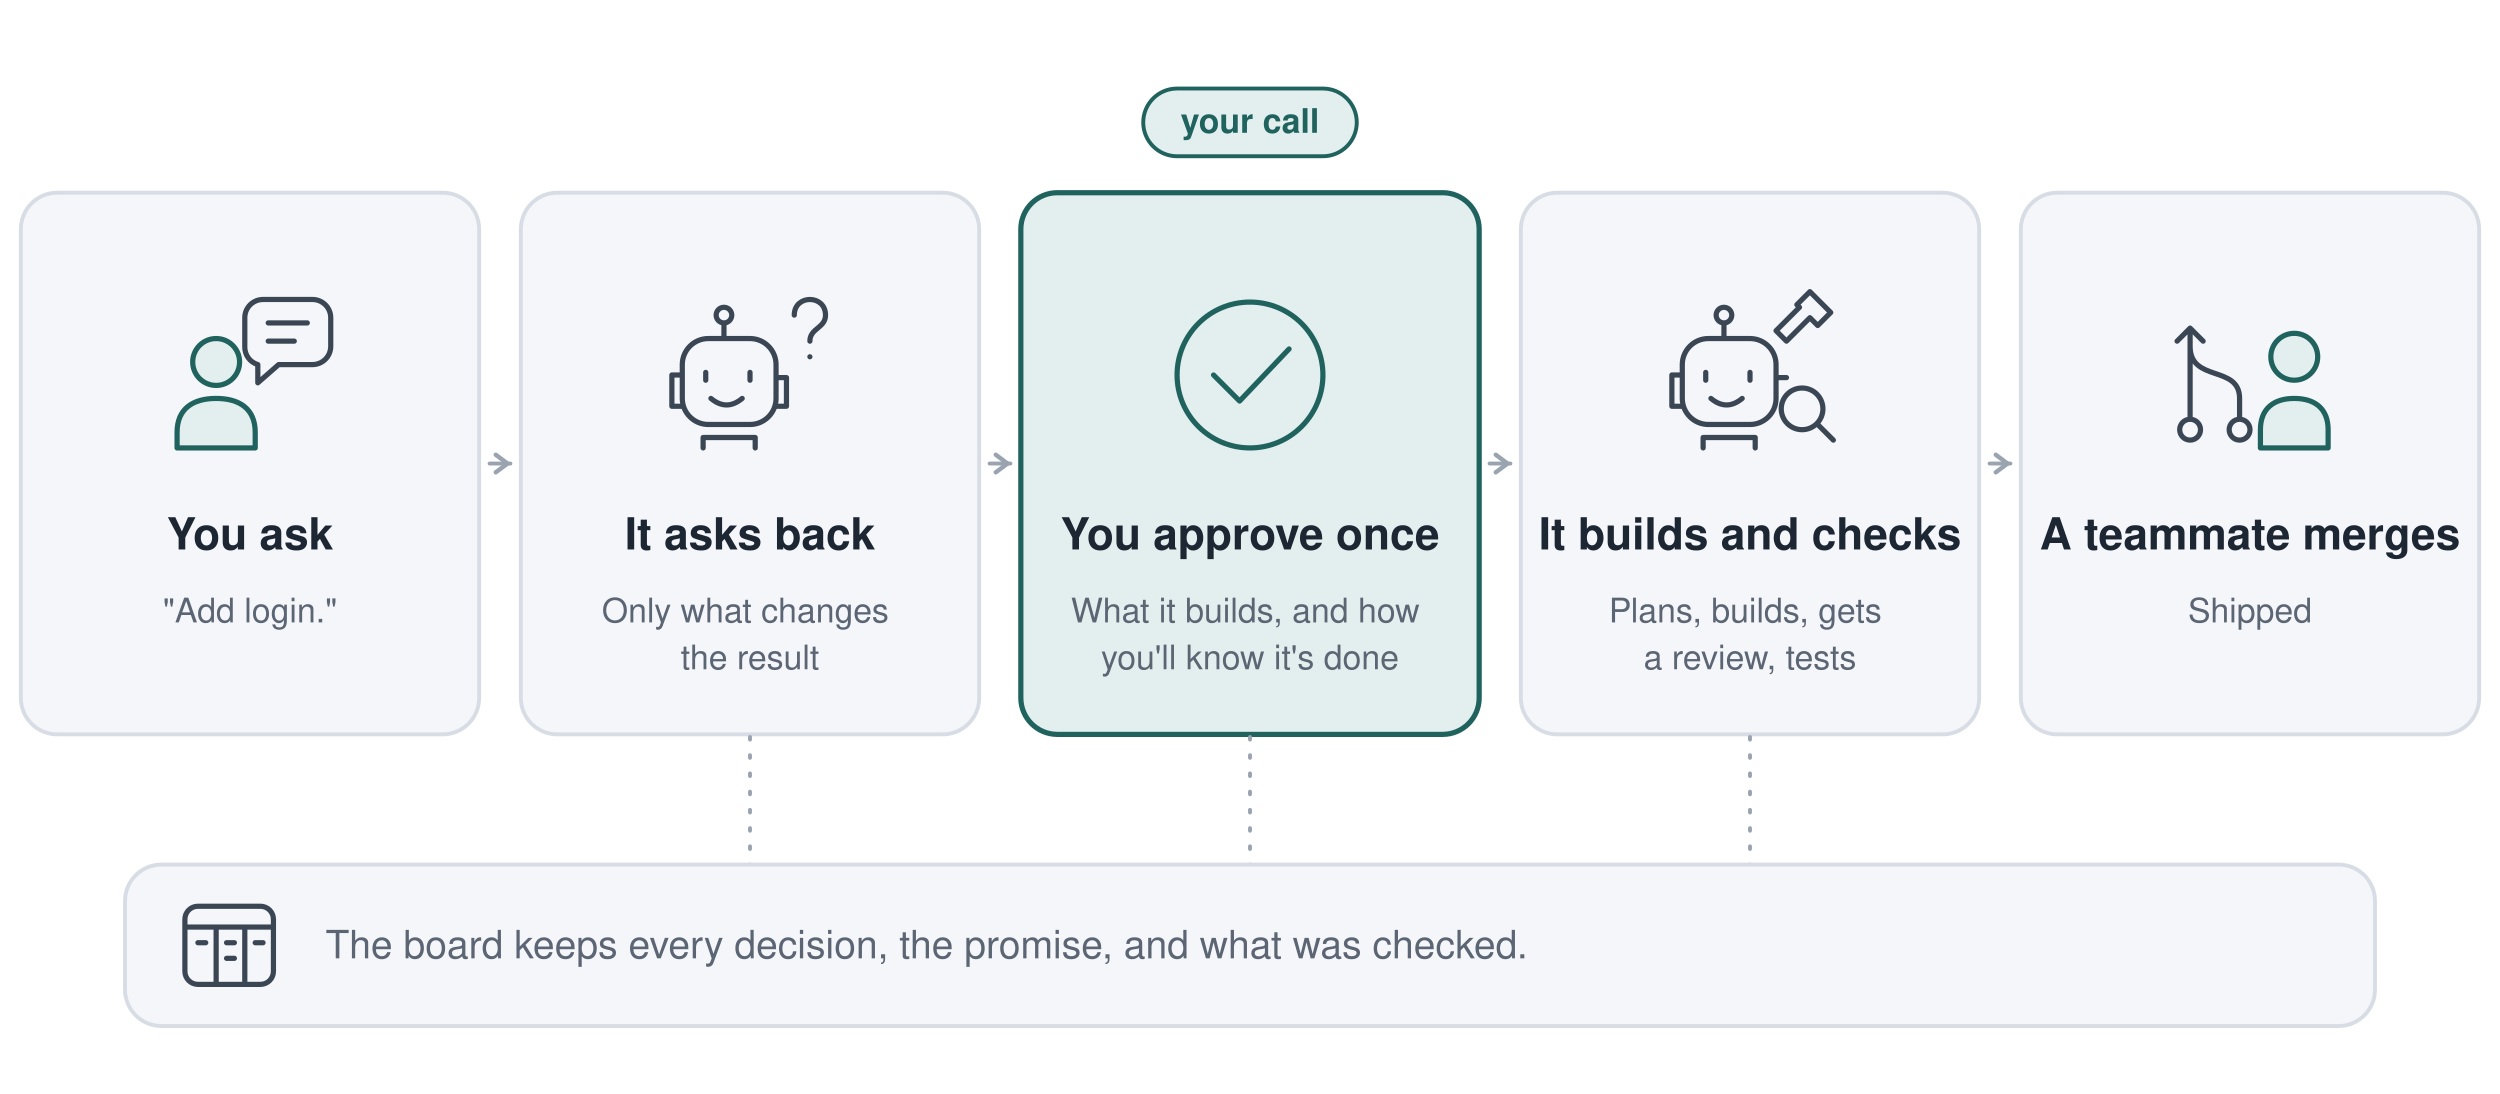
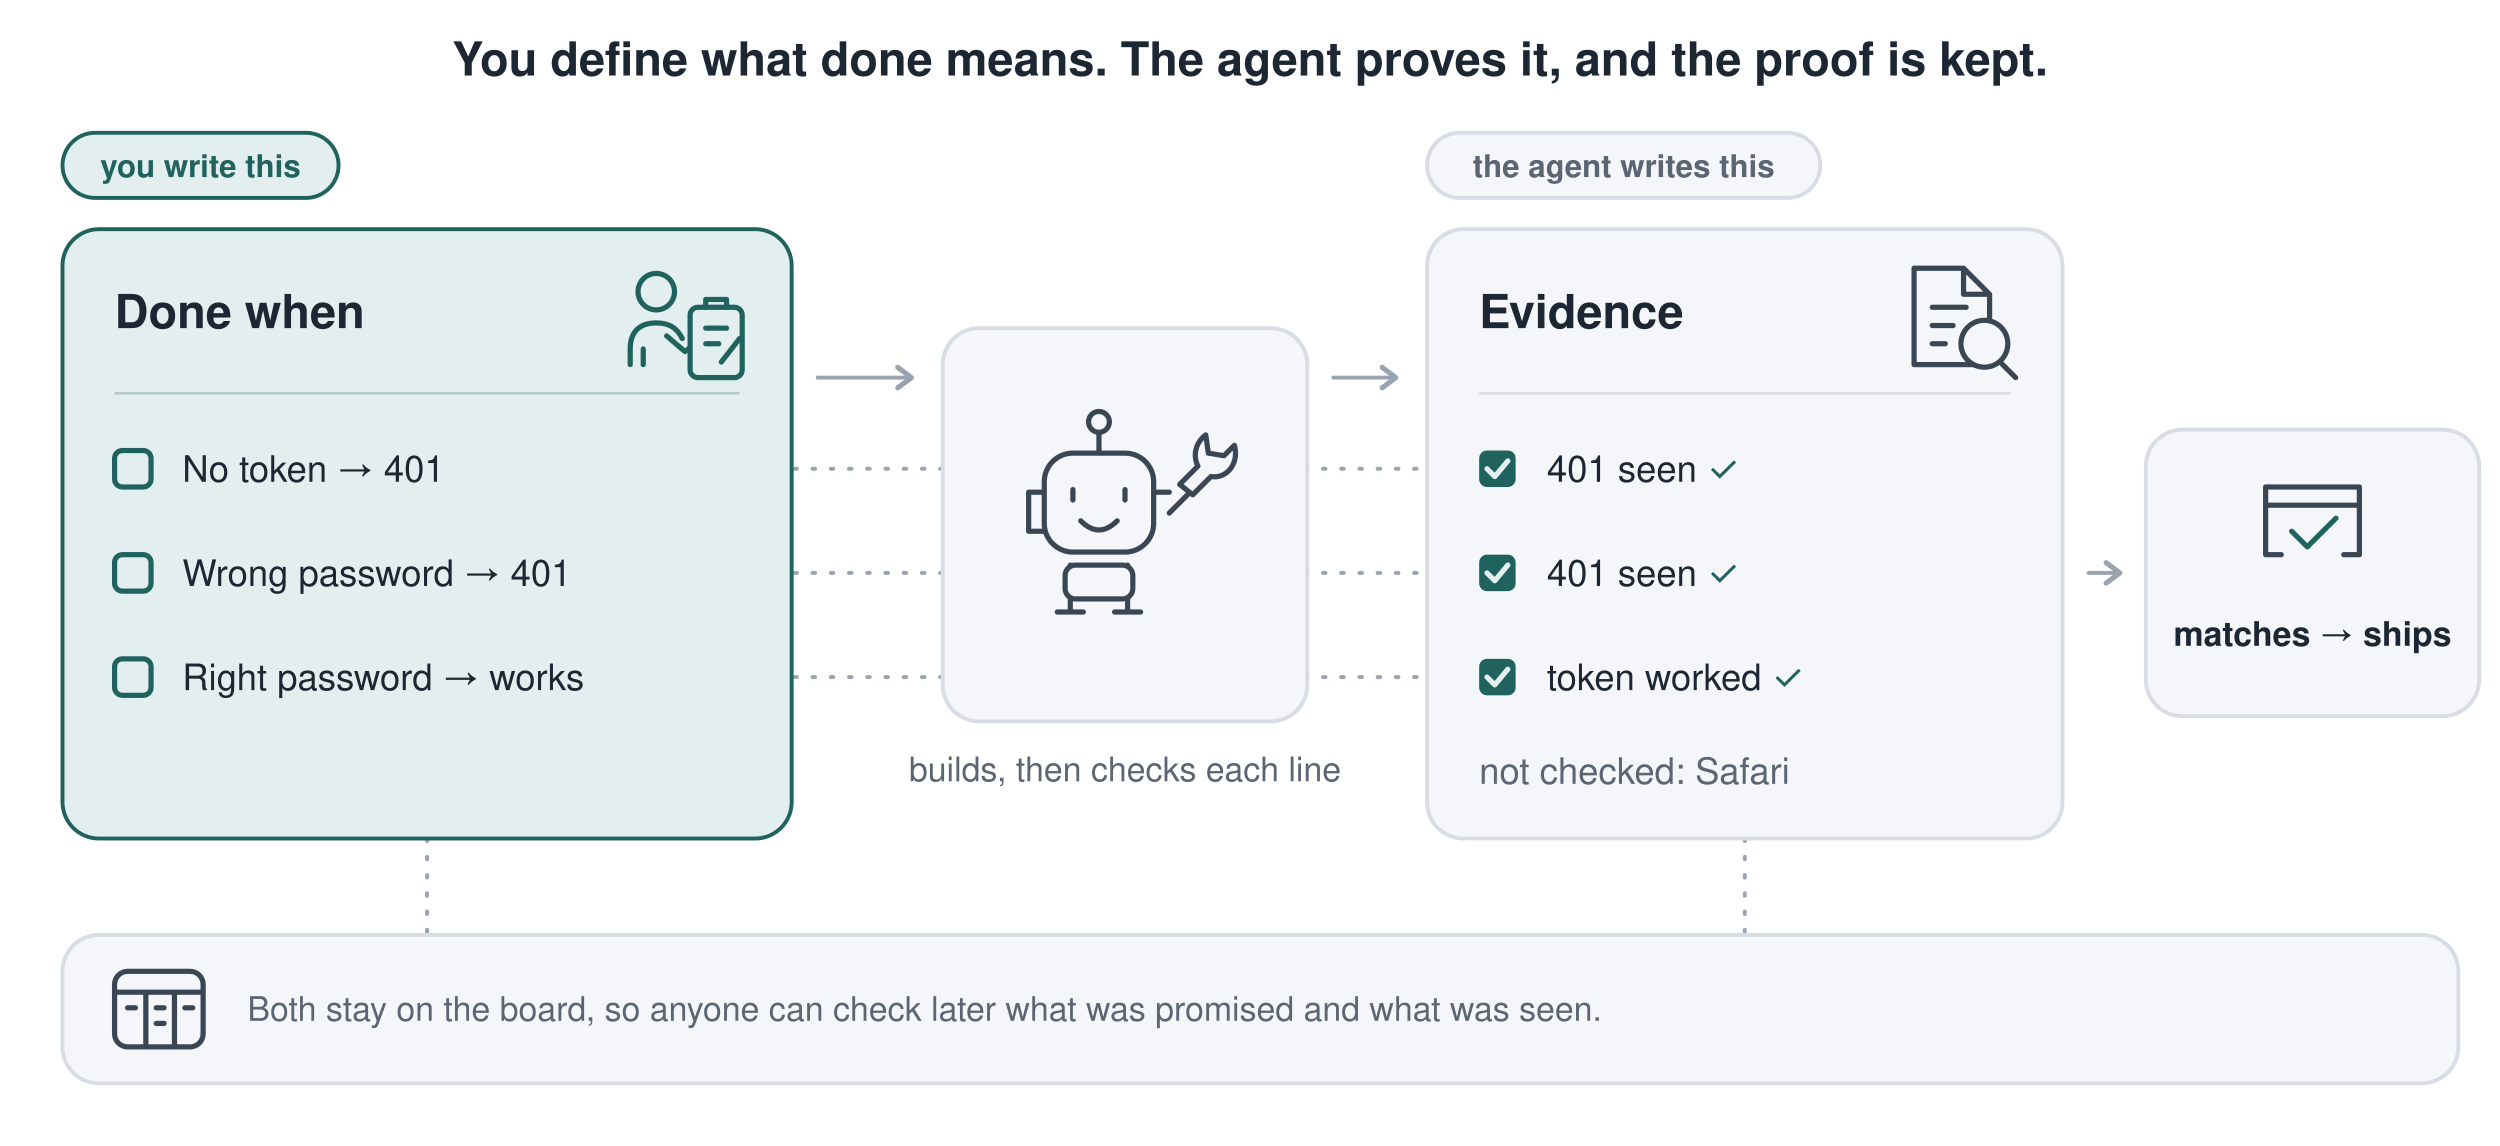
- <svg xmlns="http://www.w3.org/2000/svg" width="960" height="420" viewBox="0 0 960 420" role="img" aria-labelledby="title">
+ <svg xmlns="http://www.w3.org/2000/svg" width="960" height="440" viewBox="0 0 960 440" role="img" aria-labelledby="title">
  <defs>
-     <marker id="arrow" viewBox="0 0 8 8" refX="7" refY="4" markerWidth="6" markerHeight="6" orient="auto">
+     <marker id="arrow" viewBox="0 0 8 8" refX="6" refY="4" markerWidth="7" markerHeight="7" orient="auto">
      <path d="M2 1 L6 4 L2 7" fill="none" stroke="#9aa3b0" stroke-width="1.5" stroke-linecap="round" stroke-linejoin="round" />
    </marker>
  </defs>
-   <g font-family="-apple-system, Segoe UI, Helvetica, Arial, sans-serif" text-anchor="middle">
-     <g fill="#f4f6f9" stroke="#d8dde5" stroke-width="1.5">
-       <rect x="8" y="74" width="176" height="208" rx="14" />
-       <rect x="200" y="74" width="176" height="208" rx="14" />
-       <rect x="584" y="74" width="176" height="208" rx="14" />
-       <rect x="776" y="74" width="176" height="208" rx="14" />
+   <g font-family="-apple-system, Segoe UI, Helvetica, Arial, sans-serif">
+     <text x="480" y="29" text-anchor="middle" fill="#1d2733" font-size="18" font-weight="600">You define what done means. The agent proves it, and the proof is kept.</text>
+     <g fill="none" stroke="#9aa3b0" stroke-width="1.5" stroke-dasharray="1 6" stroke-linecap="round">
+       <path d="M284 180 H568" />
+       <path d="M284 220 H568" />
+       <path d="M284 260 H568" />
+       <path d="M164 322 V359" />
+       <path d="M670 322 V359" />
    </g>
-     <rect x="392" y="74" width="176" height="208" rx="14" fill="#e3efee" stroke="#1f625e" stroke-width="2" />
-     <rect x="439" y="34" width="82" height="26" rx="13" fill="#e3efee" stroke="#1f625e" stroke-width="1.5" />
-     <text x="480" y="51" fill="#1f625e" font-size="13" font-weight="600">your call</text>
+     <rect x="24" y="88" width="280" height="234" rx="14" fill="#e3efee" stroke="#1f625e" stroke-width="1.5" />
+     <rect x="24" y="51" width="106" height="25" rx="12.5" fill="#e3efee" stroke="#1f625e" stroke-width="1.5" />
+     <text x="77" y="68" text-anchor="middle" fill="#1f625e" font-size="12" font-weight="600">you write this</text>
+     <text x="44" y="126" fill="#1d2733" font-size="18" font-weight="600">Done when</text>
+     <g transform="translate(242 103)" fill="none" stroke="#1f625e" stroke-width="2" stroke-linecap="round" stroke-linejoin="round">
+       <circle cx="10" cy="9" r="7" />
+       <path d="M0 37 V31 C0 24 4 21 10 21 C15 21 18 23 20 27 M5 37 V31 M14 26 L21 32 L29 26" />
+       <rect x="23" y="15" width="20" height="27" rx="3" fill="#e3efee" />
+       <path d="M29 15 V12 H37 V15 M29 23 H37 M29 29 H34 M35 36 L42 27" />
+     </g>
+     <path d="M44 151 H284" fill="none" stroke="#1f625e" stroke-width="1" stroke-opacity="0.25" />
+     <g fill="none" stroke="#1f625e" stroke-width="2">
+       <rect x="44" y="173" width="14" height="14" rx="3" />
+       <rect x="44" y="213" width="14" height="14" rx="3" />
+       <rect x="44" y="253" width="14" height="14" rx="3" />
+     </g>
+     <g fill="#1d2733" font-size="14">
+       <text x="70" y="185">No token → 401</text>
+       <text x="70" y="225">Wrong password → 401</text>
+       <text x="70" y="265">Right password → works</text>
+     </g>
+     <rect x="362" y="126" width="140" height="151" rx="14" fill="#f4f6f9" stroke="#d8dde5" stroke-width="1.5" />
+     <g transform="translate(392 151)" fill="none" stroke="#3b4654" stroke-width="2" stroke-linecap="round" stroke-linejoin="round">
+       <path d="M30 23 V15 M9 38 H3 V53 H9 M51 38 H57 M19 66 V84 M41 66 V84 M14 84 H24 M36 84 H46" />
+       <circle cx="30" cy="11" r="4" fill="#f4f6f9" />
+       <rect x="9" y="23" width="42" height="38" rx="11" fill="#f4f6f9" />
+       <path d="M20 37 V41 M40 37 V41 M23 49 Q30 56 37 49" />
+       <rect x="17" y="66" width="26" height="13" rx="4" fill="#f4f6f9" />
+       <path d="M57 46 L64 39 M61 35 L68 28 C66 24 67 19 71 16 L72 23 L78 24 L82 20 C84 27 79 33 73 32 L66 39 Z" fill="#f4f6f9" />
+     </g>
+     <text x="432" y="300" text-anchor="middle" fill="#5b6573" font-size="13">
+       <tspan x="432">builds, then checks each line</tspan>
+     </text>
    <g fill="none" stroke="#9aa3b0" stroke-width="1.5" stroke-linecap="round" marker-end="url(#arrow)">
-       <path d="M188 178 H196" />
-       <path d="M380 178 H388" />
-       <path d="M572 178 H580" />
-       <path d="M764 178 H772" />
+       <path d="M314 145 H350" />
+       <path d="M512 145 H536" />
+       <path d="M802 220 H814" />
    </g>
-     <g transform="translate(64 112)" stroke-width="2" stroke-linecap="round" stroke-linejoin="round">
-       <g fill="#e3efee" stroke="#1f625e">
-         <circle cx="19" cy="27" r="9" />
-         <path d="M4 60 V54 C4 45 10 41 19 41 C28 41 34 45 34 54 V60 Z" />
-       </g>
-       <path d="M37 3 H56 A7 7 0 0 1 63 10 V21 A7 7 0 0 1 56 28 H43 L35 35 V28 A7 7 0 0 1 30 21 V10 A7 7 0 0 1 37 3 Z" fill="#f4f6f9" stroke="#3b4654" />
-       <path d="M39 12 H54 M39 19 H49" fill="none" stroke="#3b4654" />
+     <rect x="548" y="88" width="244" height="234" rx="14" fill="#f4f6f9" stroke="#d8dde5" stroke-width="1.5" />
+     <rect x="548" y="51" width="151" height="25" rx="12.5" fill="#f4f6f9" stroke="#d8dde5" stroke-width="1.5" />
+     <text x="623.5" y="68" text-anchor="middle" fill="#5b6573" font-size="12" font-weight="600">the agent writes this</text>
+     <text x="568" y="126" fill="#1d2733" font-size="18" font-weight="600">Evidence</text>
+     <g transform="translate(731 102)" fill="none" stroke="#3b4654" stroke-width="2" stroke-linecap="round" stroke-linejoin="round">
+       <path d="M4 1 H23 L33 11 V38 H4 Z M23 1 V11 H33 M11 16 H24 M11 23 H19 M11 30 H16" />
+       <circle cx="31" cy="30" r="9" fill="#f4f6f9" />
+       <path d="M37 37 L43 43" />
    </g>
-     <g transform="translate(256 112)" fill="none" stroke="#3b4654" stroke-width="2" stroke-linecap="round" stroke-linejoin="round">
-       <path d="M22 18 V12 M6 32 H2 V44 H6 M42 33 H46 V44 H42" />
-       <circle cx="22" cy="9" r="3" fill="#f4f6f9" />
-       <rect x="6" y="18" width="36" height="33" rx="10" fill="#f4f6f9" />
-       <path d="M15 31 V34 M32 31 V34 M17 41 Q23 46 29 41 M14 60 V56 H34 V60" />
-       <path d="M49 9 C49 1 61 1 61 9 C61 14 55 14 55 19" />
-       <circle cx="55" cy="25" r="1" fill="#3b4654" stroke="none" />
+     <path d="M568 151 H772" fill="none" stroke="#d8dde5" stroke-width="1" />
+     <g fill="#1f625e">
+       <rect x="568" y="173" width="14" height="14" rx="3" />
+       <rect x="568" y="213" width="14" height="14" rx="3" />
+       <rect x="568" y="253" width="14" height="14" rx="3" />
    </g>
-     <g transform="translate(448 112)" fill="none" stroke="#1f625e" stroke-width="2" stroke-linecap="round" stroke-linejoin="round">
-       <circle cx="32" cy="32" r="28" fill="#e3efee" />
-       <path d="M18 32 L28 42 L47 22" />
+     <g fill="none" stroke="#e3efee" stroke-width="2" stroke-linecap="round" stroke-linejoin="round">
+       <path d="M571 180 L574 183 L579 177" />
+       <path d="M571 220 L574 223 L579 217" />
+       <path d="M571 260 L574 263 L579 257" />
    </g>
-     <g transform="translate(640 112)" fill="none" stroke="#3b4654" stroke-width="2" stroke-linecap="round" stroke-linejoin="round">
-       <path d="M22 18 V12 M6 32 H2 V44 H6 M42 33 H46 M14 60 V56 H34 V60" />
-       <circle cx="22" cy="9" r="3" fill="#f4f6f9" />
-       <rect x="6" y="18" width="36" height="33" rx="10" fill="#f4f6f9" />
-       <path d="M15 31 V34 M32 31 V34 M17 41 Q23 46 29 41" />
-       <path d="M50 5 L55 0 L63 8 L58 13 L55 10 L46 19 L42 15 L51 6 Z" fill="#f4f6f9" />
-       <circle cx="52" cy="45" r="8" fill="#f4f6f9" />
-       <path d="M58 51 L64 57" />
+     <g fill="#1d2733" font-size="14">
+       <text x="594" y="185">401 seen <tspan fill="#1f625e">✓</tspan>
+       </text>
+       <text x="594" y="225">401 seen <tspan fill="#1f625e">✓</tspan>
+       </text>
+       <text x="594" y="265">token worked <tspan fill="#1f625e">✓</tspan>
+       </text>
    </g>
-     <g transform="translate(832 112)" stroke-width="2" stroke-linecap="round" stroke-linejoin="round">
-       <g fill="none" stroke="#3b4654">
-         <path d="M9 48 V14 M28 48 V41 C28 28 9 35 9 21 M4 19 L9 14 L14 19" />
-         <circle cx="9" cy="53" r="4" fill="#f4f6f9" />
-         <circle cx="28" cy="53" r="4" fill="#f4f6f9" />
-       </g>
-       <g fill="#e3efee" stroke="#1f625e">
-         <circle cx="49" cy="25" r="9" />
-         <path d="M36 60 V53 C36 45 41 41 49 41 C57 41 62 45 62 53 V60 Z" />
-       </g>
+     <text x="568" y="301" fill="#5b6573" font-size="14">not checked: Safari</text>
+     <rect x="824" y="165" width="128" height="110" rx="14" fill="#f4f6f9" stroke="#d8dde5" stroke-width="1.5" />
+     <g transform="translate(870 184)" fill="none" stroke="#3b4654" stroke-width="2" stroke-linecap="round" stroke-linejoin="round">
+       <path d="M0 29 V3 H36 V29 M0 10 H36 M6 29 H0 M30 29 H36" />
+       <path d="M10 20 L16 26 L27 15" stroke="#1f625e" />
    </g>
-     <g fill="#1d2733" font-size="17" font-weight="600">
-       <text x="96" y="211">You ask</text>
-       <text x="288" y="211">It asks back</text>
-       <text x="480" y="211">You approve once</text>
-       <text x="672" y="211">It builds and checks</text>
-       <text x="864" y="211">A teammate merges</text>
+     <text x="888" y="248" text-anchor="middle" fill="#1d2733" font-size="13" font-weight="600">matches → ships</text>
+     <rect x="24" y="359" width="920" height="57" rx="14" fill="#f4f6f9" stroke="#d8dde5" stroke-width="1.5" />
+     <g transform="translate(44 373)" fill="none" stroke="#3b4654" stroke-width="2" stroke-linecap="round" stroke-linejoin="round">
+       <rect width="34" height="29" rx="5" />
+       <path d="M1 8 H33 M12 9 V28 M23 9 V28 M5 14 H8 M16 14 H19 M16 20 H19 M27 14 H30" />
    </g>
-     <g fill="#5b6573" font-size="13">
-       <text x="96" y="239">"Add login."</text>
-       <text x="288" y="239">
-         <tspan x="288">Only what changes</tspan>
-         <tspan x="288" dy="18">the result</tspan>
-       </text>
-       <text x="480" y="239">
-         <tspan x="480">What it builds, and how</tspan>
-         <tspan x="480" dy="18">you'll know it's done</tspan>
-       </text>
-       <text x="672" y="239">
-         <tspan x="672">Plans, builds, gets</tspan>
-         <tspan x="672" dy="18">a review, tests</tspan>
-       </text>
-       <text x="864" y="239">Shipped</text>
-     </g>
-     <g fill="none" stroke="#9aa3b0" stroke-width="1.5" stroke-dasharray="1 6" stroke-linecap="round">
-       <path d="M288 283 V332" />
-       <path d="M480 283 V332" />
-       <path d="M672 283 V332" />
-     </g>
-     <rect x="48" y="332" width="864" height="62" rx="14" fill="#f4f6f9" stroke="#d8dde5" stroke-width="1.5" />
-     <g transform="translate(71 348)" fill="none" stroke="#3b4654" stroke-width="2" stroke-linecap="round" stroke-linejoin="round">
-       <rect width="34" height="30" rx="5" />
-       <path d="M1 8 H33 M12 9 V29 M23 9 V29 M5 14 H8 M16 14 H19 M16 20 H19 M27 14 H30" />
-     </g>
-     <text x="125" y="368" text-anchor="start" fill="#5b6573" font-size="15">The board keeps every decision, the promise, and what was checked.</text>
+     <text x="95" y="392" fill="#5b6573" font-size="13">Both stay on the board, so anyone can check later what was promised and what was seen.</text>
  </g>
</svg>
